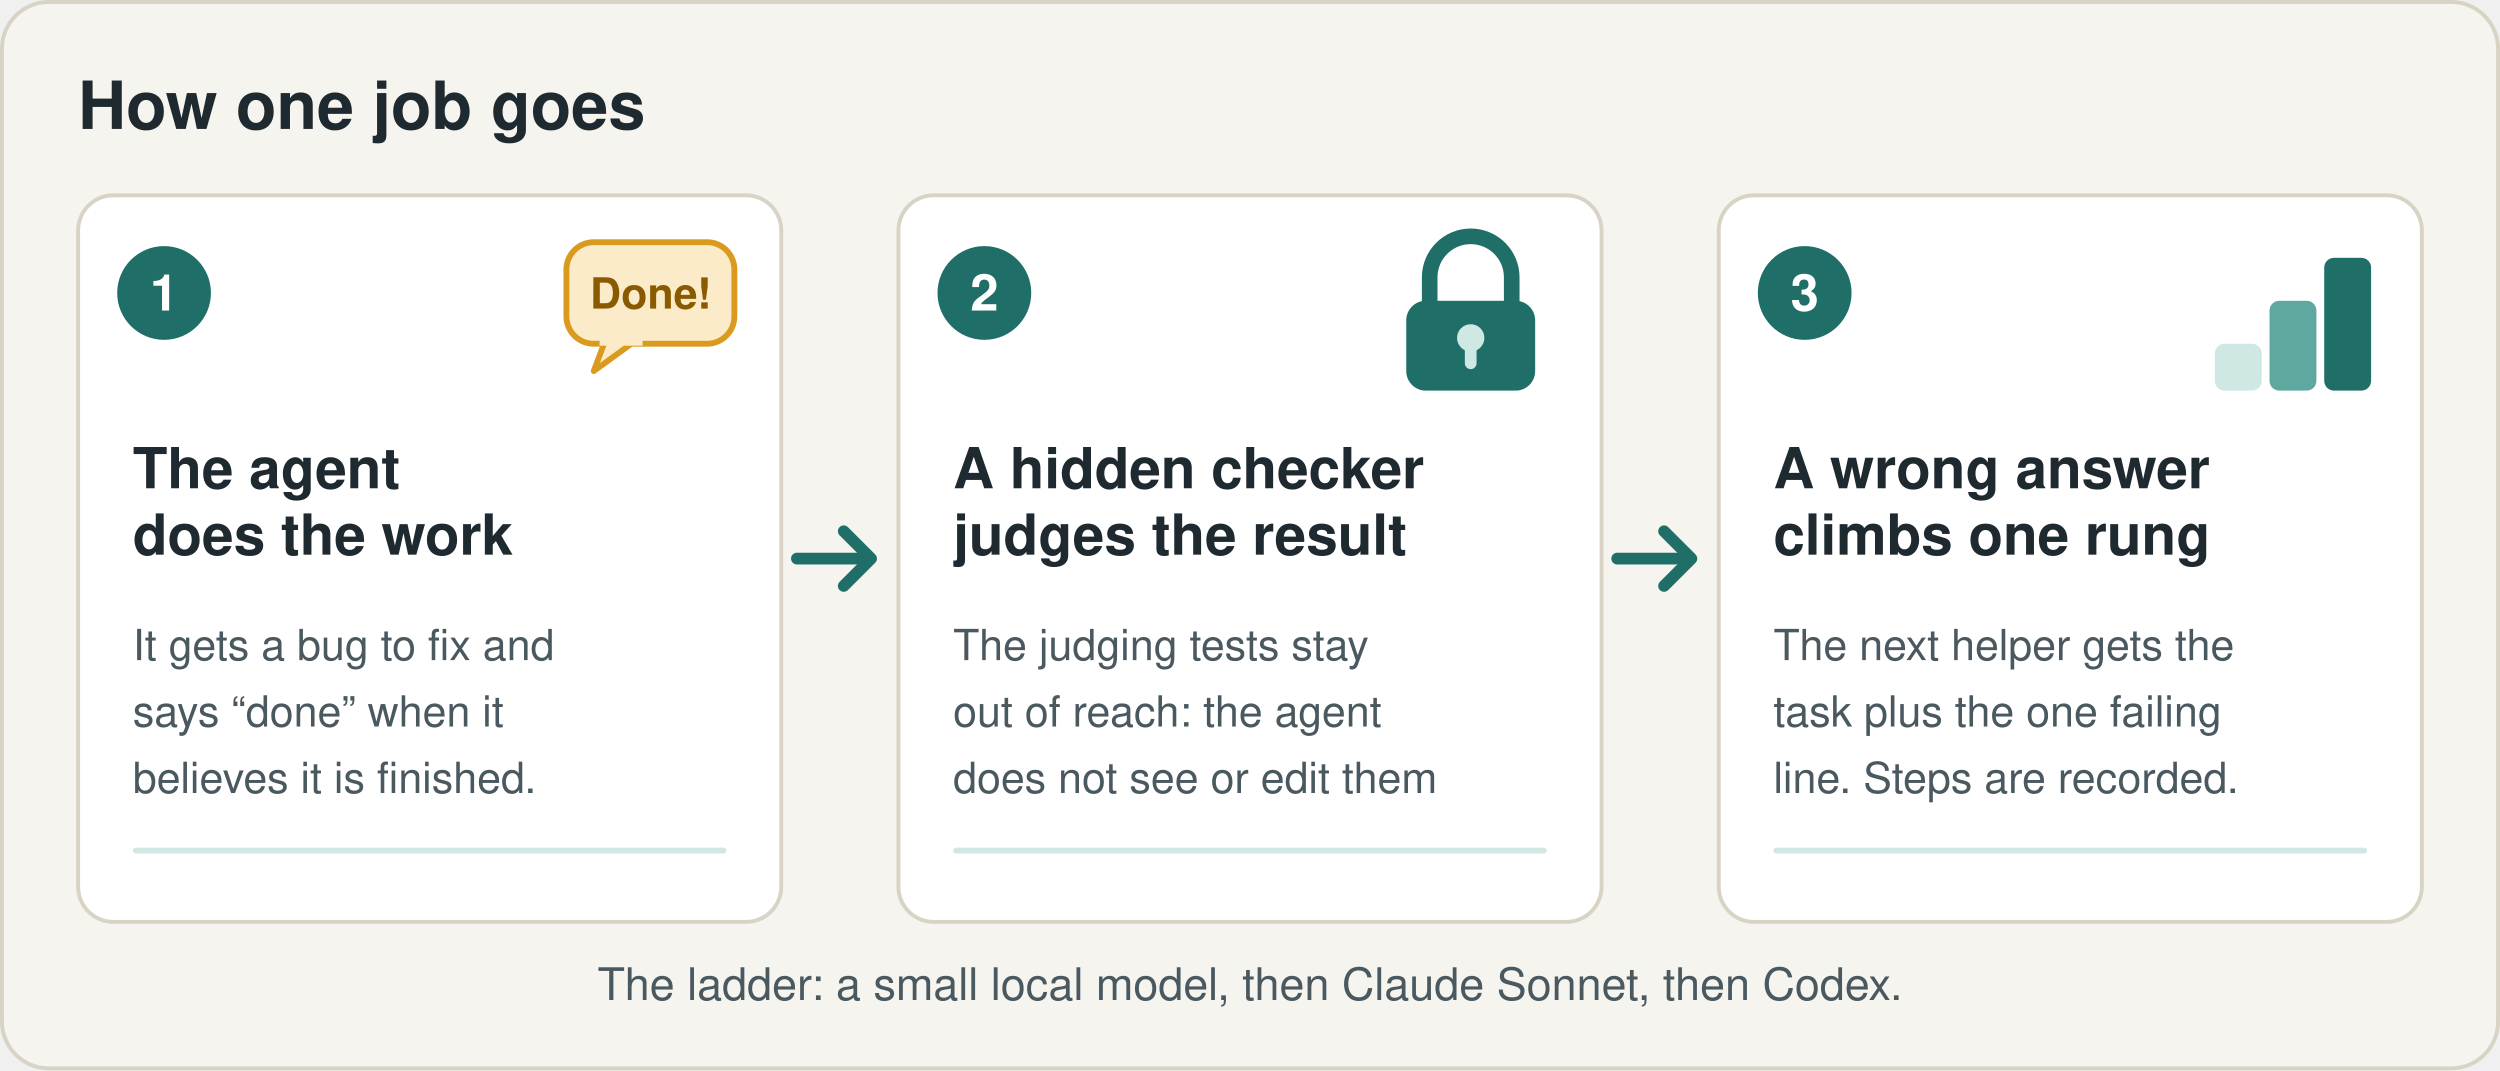
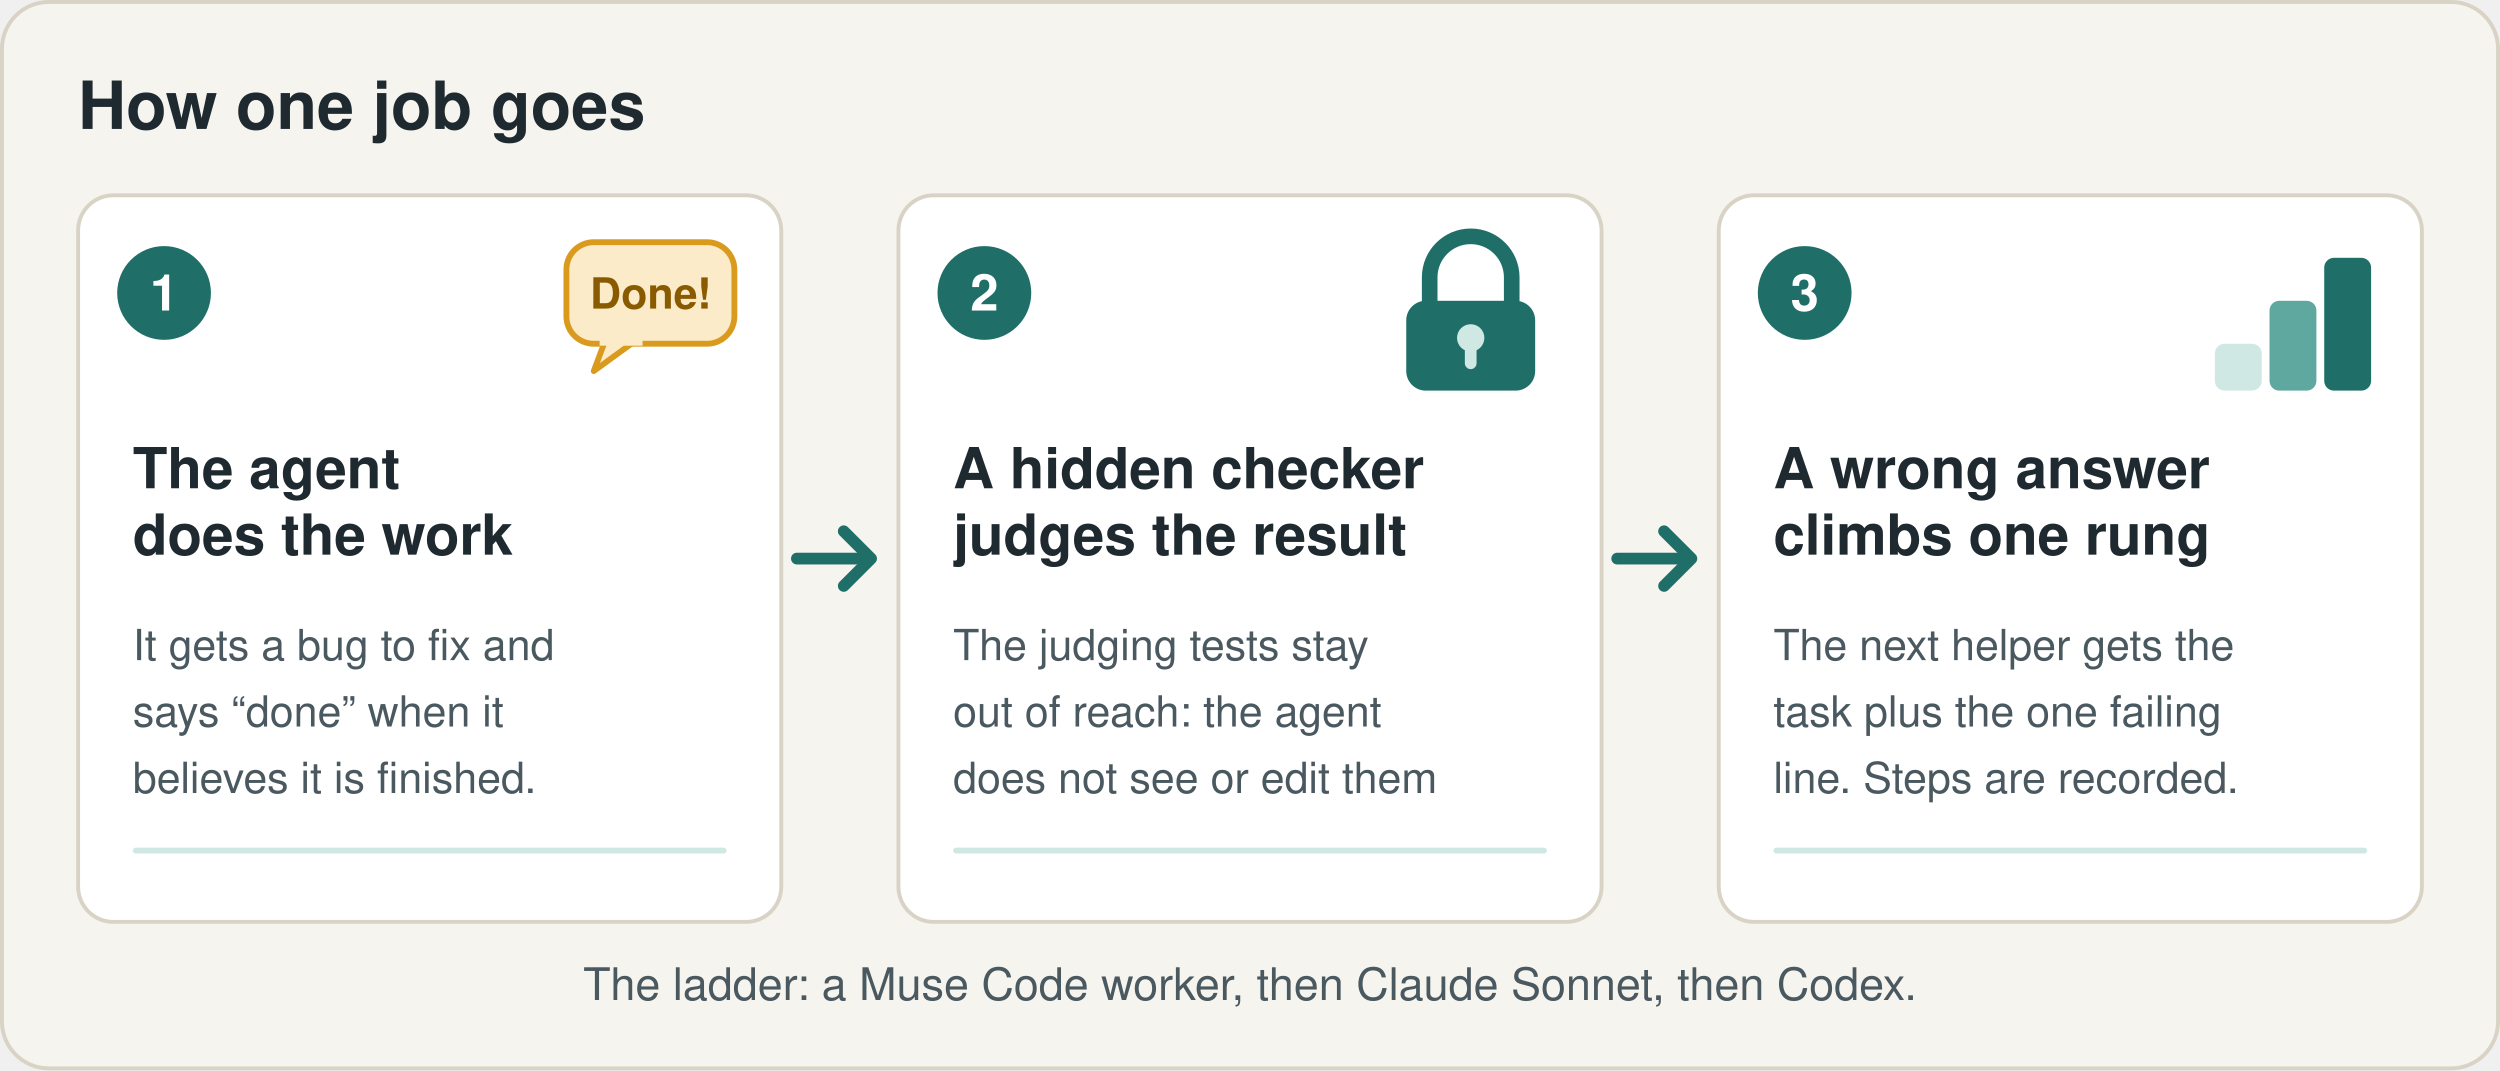
<svg xmlns="http://www.w3.org/2000/svg" width="1280" height="548" viewBox="0 0 1280 548" role="img" aria-labelledby="t d" font-family="'Segoe UI', Helvetica, Arial, 'DejaVu Sans', sans-serif">
  <rect x="1" y="1" width="1278" height="546" rx="24" fill="#F6F4EE" stroke="#D8D3C5" stroke-width="2" />
  <text x="40" y="66" font-size="34" font-weight="700" fill="#1F2A30" text-anchor="start">How one job goes</text>
  <rect x="40" y="100" width="360" height="372" rx="18" fill="#FFFFFF" stroke="#D8D3C5" stroke-width="2" />
  <circle cx="84" cy="150" r="24" fill="#1F6F68" />
  <text x="84" y="159" font-size="26" font-weight="700" fill="#FFFFFF" text-anchor="middle">1</text>
  <rect x="290" y="124" width="86" height="52" rx="14" fill="#FBEBC8" stroke="#D99A1E" stroke-width="3" />
  <path d="M310 174 l-6 16 l22 -16 z" fill="#FBEBC8" stroke="#D99A1E" stroke-width="3" stroke-linejoin="round" />
  <rect x="307" y="171" width="22" height="6" fill="#FBEBC8" />
  <text x="333" y="158" font-size="22" font-weight="700" fill="#8A5A00" text-anchor="middle">Done!</text>
  <text x="68" y="250" font-size="29" font-weight="700" fill="#1F2A30" text-anchor="start">The agent</text>
  <text x="68" y="284" font-size="29" font-weight="700" fill="#1F2A30" text-anchor="start">does the work</text>
  <text x="68" y="338" font-size="22" font-weight="400" fill="#4A5860" text-anchor="start">It gets a bug to fix and</text>
  <text x="68" y="372" font-size="22" font-weight="400" fill="#4A5860" text-anchor="start">says “done” when it</text>
  <text x="68" y="406" font-size="22" font-weight="400" fill="#4A5860" text-anchor="start">believes it is finished.</text>
  <rect x="68" y="434" width="304" height="3" rx="1.5" fill="#CFE8E4" />
  <rect x="460" y="100" width="360" height="372" rx="18" fill="#FFFFFF" stroke="#D8D3C5" stroke-width="2" />
  <circle cx="504" cy="150" r="24" fill="#1F6F68" />
  <text x="504" y="159" font-size="26" font-weight="700" fill="#FFFFFF" text-anchor="middle">2</text>
  <path d="M732 154 v-12 a21 21 0 0 1 42 0 v12" fill="none" stroke="#1F6F68" stroke-width="8" stroke-linecap="round" />
  <rect x="720" y="154" width="66" height="46" rx="10" fill="#1F6F68" />
  <circle cx="753" cy="173" r="7" fill="#CFE8E4" />
  <rect x="750" y="176" width="6" height="13" rx="3" fill="#CFE8E4" />
  <text x="488" y="250" font-size="29" font-weight="700" fill="#1F2A30" text-anchor="start">A hidden checker</text>
  <text x="488" y="284" font-size="29" font-weight="700" fill="#1F2A30" text-anchor="start">judges the result</text>
  <text x="488" y="338" font-size="22" font-weight="400" fill="#4A5860" text-anchor="start">The judging tests stay</text>
  <text x="488" y="372" font-size="22" font-weight="400" fill="#4A5860" text-anchor="start">out of reach: the agent</text>
  <text x="488" y="406" font-size="22" font-weight="400" fill="#4A5860" text-anchor="start">does not see or edit them</text>
  <rect x="488" y="434" width="304" height="3" rx="1.5" fill="#CFE8E4" />
  <rect x="880" y="100" width="360" height="372" rx="18" fill="#FFFFFF" stroke="#D8D3C5" stroke-width="2" />
  <circle cx="924" cy="150" r="24" fill="#1F6F68" />
  <text x="924" y="159" font-size="26" font-weight="700" fill="#FFFFFF" text-anchor="middle">3</text>
  <rect x="1134" y="176" width="24" height="24" rx="5" fill="#CFE8E4" />
  <rect x="1162" y="154" width="24" height="46" rx="5" fill="#5FA8A0" />
  <rect x="1190" y="132" width="24" height="68" rx="5" fill="#1F6F68" />
  <text x="908" y="250" font-size="29" font-weight="700" fill="#1F2A30" text-anchor="start">A wrong answer</text>
  <text x="908" y="284" font-size="29" font-weight="700" fill="#1F2A30" text-anchor="start">climbs one rung</text>
  <text x="908" y="338" font-size="22" font-weight="400" fill="#4A5860" text-anchor="start">The next helper gets the</text>
  <text x="908" y="372" font-size="22" font-weight="400" fill="#4A5860" text-anchor="start">task plus the one failing</text>
  <text x="908" y="406" font-size="22" font-weight="400" fill="#4A5860" text-anchor="start">line. Steps are recorded.</text>
  <rect x="908" y="434" width="304" height="3" rx="1.5" fill="#CFE8E4" />
  <path d="M408 286 h34" stroke="#1F6F68" stroke-width="6" stroke-linecap="round" />
  <path d="M432 272 l14 14 l-14 14" fill="none" stroke="#1F6F68" stroke-width="6" stroke-linecap="round" stroke-linejoin="round" />
  <path d="M828 286 h34" stroke="#1F6F68" stroke-width="6" stroke-linecap="round" />
  <path d="M852 272 l14 14 l-14 14" fill="none" stroke="#1F6F68" stroke-width="6" stroke-linecap="round" stroke-linejoin="round" />
-   <text x="640" y="512" font-size="23" font-weight="400" fill="#4A5860" text-anchor="middle">The ladder: a small local model, then Claude Sonnet, then Codex.</text>
+   <text x="640" y="512" font-size="23" font-weight="400" fill="#4A5860" text-anchor="middle">The ladder: a Muse Code worker, then Claude Sonnet, then Codex.</text>
</svg>
